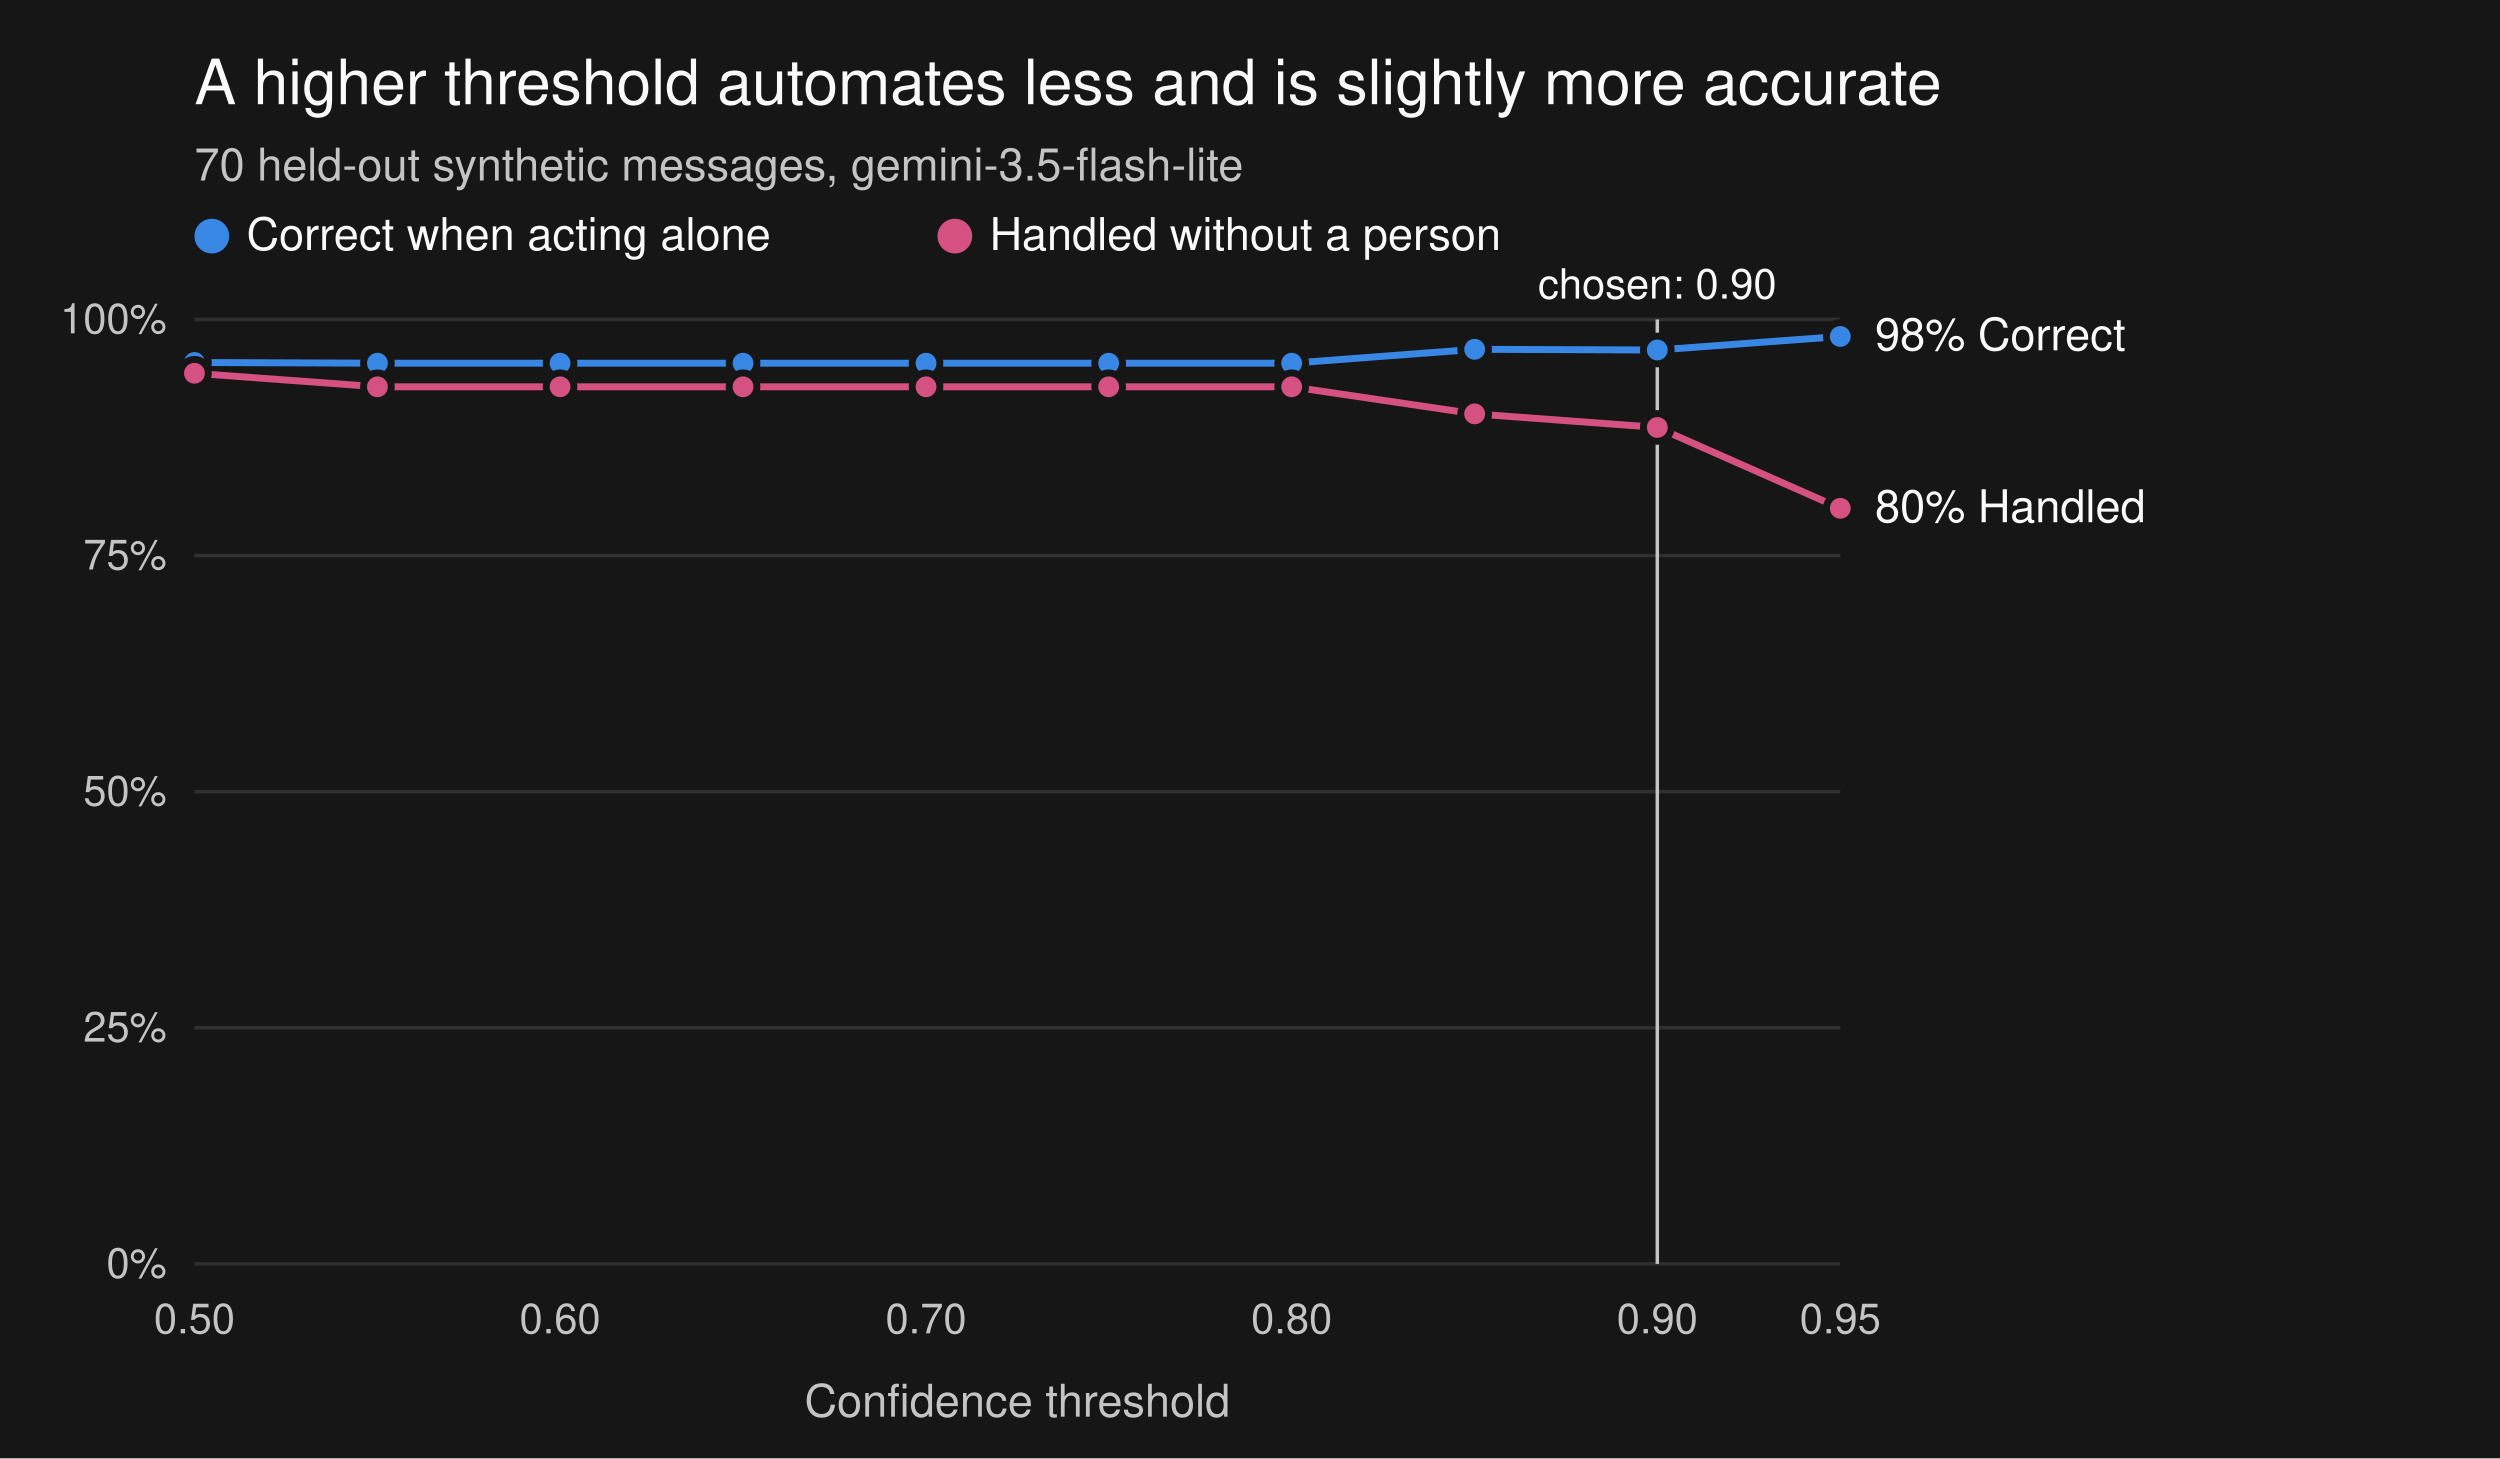
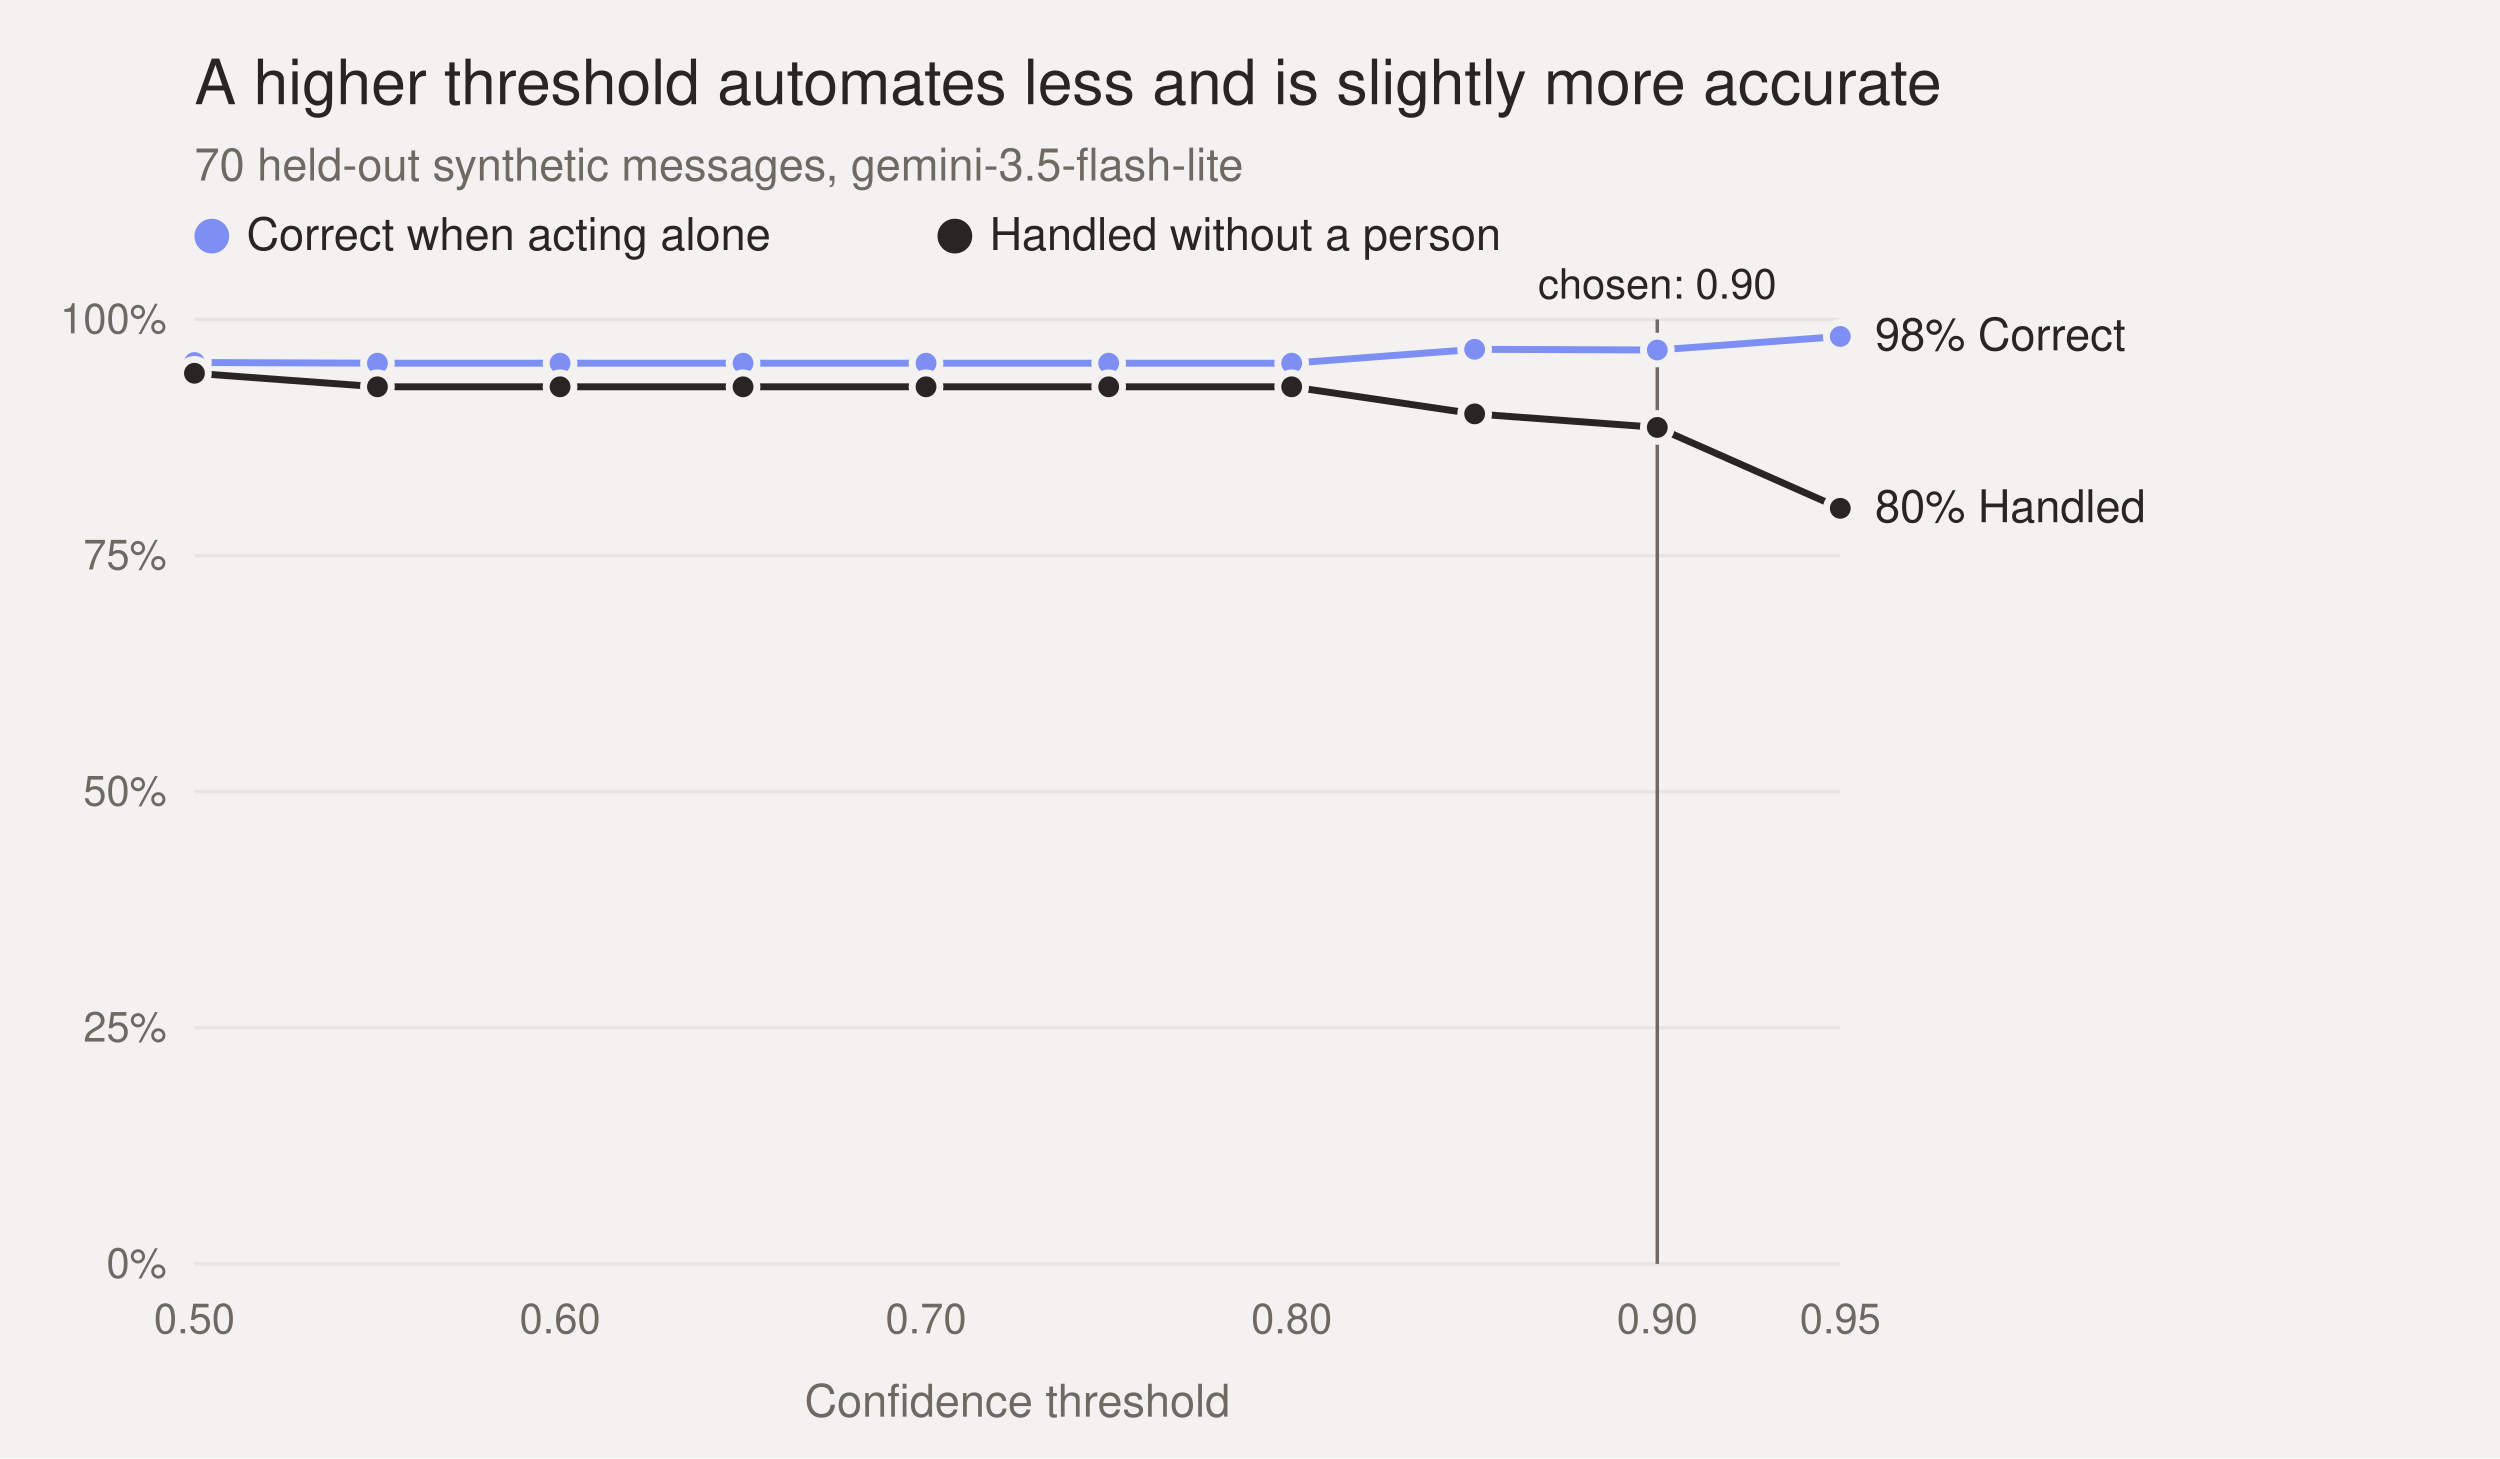
- <svg xmlns="http://www.w3.org/2000/svg" viewBox="0 0 720 420" role="img" aria-label="A higher threshold automates less and is slightly more accurate" font-family="Helvetica, Arial, sans-serif">
-   <rect width="720" height="420" fill="#161616" />
-   <text x="56.0" y="30.0" font-size="18" fill="#fafafa" text-anchor="start">A higher threshold automates less and is slightly more accurate</text>
-   <text x="56.0" y="52.0" font-size="13" fill="#c4c4c4" text-anchor="start">70 held-out synthetic messages, gemini-3.5-flash-lite</text>
-   <line x1="56" x2="530" y1="364.0" y2="364.0" stroke="#303030" />
-   <text x="48.0" y="368.0" font-size="12" fill="#c4c4c4" text-anchor="end">0%</text>
-   <line x1="56" x2="530" y1="296.0" y2="296.0" stroke="#303030" />
-   <text x="48.0" y="300.0" font-size="12" fill="#c4c4c4" text-anchor="end">25%</text>
-   <line x1="56" x2="530" y1="228.0" y2="228.0" stroke="#303030" />
-   <text x="48.0" y="232.0" font-size="12" fill="#c4c4c4" text-anchor="end">50%</text>
-   <line x1="56" x2="530" y1="160.0" y2="160.0" stroke="#303030" />
-   <text x="48.0" y="164.0" font-size="12" fill="#c4c4c4" text-anchor="end">75%</text>
-   <line x1="56" x2="530" y1="92.0" y2="92.0" stroke="#303030" />
-   <text x="48.0" y="96.0" font-size="12" fill="#c4c4c4" text-anchor="end">100%</text>
-   <text x="56.0" y="384.0" font-size="12" fill="#c4c4c4" text-anchor="middle">0.50</text>
-   <text x="161.3" y="384.0" font-size="12" fill="#c4c4c4" text-anchor="middle">0.60</text>
-   <text x="266.7" y="384.0" font-size="12" fill="#c4c4c4" text-anchor="middle">0.70</text>
-   <text x="372.0" y="384.0" font-size="12" fill="#c4c4c4" text-anchor="middle">0.80</text>
-   <text x="477.3" y="384.0" font-size="12" fill="#c4c4c4" text-anchor="middle">0.90</text>
-   <text x="530.0" y="384.0" font-size="12" fill="#c4c4c4" text-anchor="middle">0.95</text>
-   <text x="293.0" y="408.0" font-size="13" fill="#c4c4c4" text-anchor="middle">Confidence threshold</text>
-   <line x1="477.3" x2="477.3" y1="92" y2="364" stroke="#c4c4c4" />
-   <text x="477.3" y="86.0" font-size="12" fill="#fafafa" text-anchor="middle">chosen: 0.90</text>
-   <polyline points="56.0,104.4 108.7,104.6 161.3,104.6 214.0,104.6 266.7,104.6 319.3,104.6 372.0,104.6 424.7,100.6 477.3,100.8 530.0,96.9" fill="none" stroke="#3987e5" stroke-width="2" stroke-linejoin="round" stroke-linecap="round" />
-   <circle cx="56.0" cy="104.4" r="4" fill="#3987e5" stroke="#161616" stroke-width="2" />
-   <circle cx="108.7" cy="104.6" r="4" fill="#3987e5" stroke="#161616" stroke-width="2" />
-   <circle cx="161.3" cy="104.6" r="4" fill="#3987e5" stroke="#161616" stroke-width="2" />
-   <circle cx="214.0" cy="104.6" r="4" fill="#3987e5" stroke="#161616" stroke-width="2" />
-   <circle cx="266.7" cy="104.6" r="4" fill="#3987e5" stroke="#161616" stroke-width="2" />
-   <circle cx="319.3" cy="104.6" r="4" fill="#3987e5" stroke="#161616" stroke-width="2" />
-   <circle cx="372.0" cy="104.6" r="4" fill="#3987e5" stroke="#161616" stroke-width="2" />
-   <circle cx="424.7" cy="100.6" r="4" fill="#3987e5" stroke="#161616" stroke-width="2" />
-   <circle cx="477.3" cy="100.8" r="4" fill="#3987e5" stroke="#161616" stroke-width="2" />
-   <circle cx="530.0" cy="96.9" r="4" fill="#3987e5" stroke="#161616" stroke-width="2" />
-   <circle cx="61.0" cy="68" r="5" fill="#3987e5" />
-   <text x="71.0" y="72.0" font-size="13" fill="#fafafa" text-anchor="start">Correct when acting alone</text>
-   <polyline points="56.0,107.5 108.7,111.4 161.3,111.4 214.0,111.4 266.7,111.4 319.3,111.4 372.0,111.4 424.7,119.2 477.3,123.1 530.0,146.4" fill="none" stroke="#d55181" stroke-width="2" stroke-linejoin="round" stroke-linecap="round" />
-   <circle cx="56.0" cy="107.5" r="4" fill="#d55181" stroke="#161616" stroke-width="2" />
-   <circle cx="108.7" cy="111.4" r="4" fill="#d55181" stroke="#161616" stroke-width="2" />
-   <circle cx="161.3" cy="111.4" r="4" fill="#d55181" stroke="#161616" stroke-width="2" />
-   <circle cx="214.0" cy="111.4" r="4" fill="#d55181" stroke="#161616" stroke-width="2" />
-   <circle cx="266.7" cy="111.4" r="4" fill="#d55181" stroke="#161616" stroke-width="2" />
-   <circle cx="319.3" cy="111.4" r="4" fill="#d55181" stroke="#161616" stroke-width="2" />
-   <circle cx="372.0" cy="111.4" r="4" fill="#d55181" stroke="#161616" stroke-width="2" />
-   <circle cx="424.7" cy="119.2" r="4" fill="#d55181" stroke="#161616" stroke-width="2" />
-   <circle cx="477.3" cy="123.1" r="4" fill="#d55181" stroke="#161616" stroke-width="2" />
-   <circle cx="530.0" cy="146.4" r="4" fill="#d55181" stroke="#161616" stroke-width="2" />
-   <circle cx="275.0" cy="68" r="5" fill="#d55181" />
-   <text x="285.0" y="72.0" font-size="13" fill="#fafafa" text-anchor="start">Handled without a person</text>
-   <text x="540.0" y="100.9" font-size="13" fill="#fafafa" text-anchor="start">98% Correct</text>
-   <text x="540.0" y="150.4" font-size="13" fill="#fafafa" text-anchor="start">80% Handled</text>
+ <svg xmlns="http://www.w3.org/2000/svg" viewBox="0 0 720 420" role="img" aria-label="A higher threshold automates less and is slightly more accurate" font-family="Helvetica Neue, Helvetica, Arial, sans-serif">
+   <rect width="720" height="420" fill="#f3f2f1" />
+   <text x="56.0" y="30.0" font-size="18" fill="#292524" text-anchor="start">A higher threshold automates less and is slightly more accurate</text>
+   <text x="56.0" y="52.0" font-size="13" fill="#6f6964" text-anchor="start">70 held-out synthetic messages, gemini-3.5-flash-lite</text>
+   <line x1="56" x2="530" y1="364.0" y2="364.0" stroke="#e7e5e4" />
+   <text x="48.0" y="368.0" font-size="12" fill="#6f6964" text-anchor="end">0%</text>
+   <line x1="56" x2="530" y1="296.0" y2="296.0" stroke="#e7e5e4" />
+   <text x="48.0" y="300.0" font-size="12" fill="#6f6964" text-anchor="end">25%</text>
+   <line x1="56" x2="530" y1="228.0" y2="228.0" stroke="#e7e5e4" />
+   <text x="48.0" y="232.0" font-size="12" fill="#6f6964" text-anchor="end">50%</text>
+   <line x1="56" x2="530" y1="160.0" y2="160.0" stroke="#e7e5e4" />
+   <text x="48.0" y="164.0" font-size="12" fill="#6f6964" text-anchor="end">75%</text>
+   <line x1="56" x2="530" y1="92.0" y2="92.0" stroke="#e7e5e4" />
+   <text x="48.0" y="96.0" font-size="12" fill="#6f6964" text-anchor="end">100%</text>
+   <text x="56.0" y="384.0" font-size="12" fill="#6f6964" text-anchor="middle">0.50</text>
+   <text x="161.3" y="384.0" font-size="12" fill="#6f6964" text-anchor="middle">0.60</text>
+   <text x="266.7" y="384.0" font-size="12" fill="#6f6964" text-anchor="middle">0.70</text>
+   <text x="372.0" y="384.0" font-size="12" fill="#6f6964" text-anchor="middle">0.80</text>
+   <text x="477.3" y="384.0" font-size="12" fill="#6f6964" text-anchor="middle">0.90</text>
+   <text x="530.0" y="384.0" font-size="12" fill="#6f6964" text-anchor="middle">0.95</text>
+   <text x="293.0" y="408.0" font-size="13" fill="#6f6964" text-anchor="middle">Confidence threshold</text>
+   <line x1="477.3" x2="477.3" y1="92" y2="364" stroke="#6f6964" />
+   <text x="477.3" y="86.0" font-size="12" fill="#292524" text-anchor="middle">chosen: 0.90</text>
+   <polyline points="56.0,104.4 108.7,104.6 161.3,104.6 214.0,104.6 266.7,104.6 319.3,104.6 372.0,104.6 424.7,100.6 477.3,100.8 530.0,96.9" fill="none" stroke="#7d8ff2" stroke-width="2" stroke-linejoin="round" stroke-linecap="round" />
+   <circle cx="56.0" cy="104.4" r="4" fill="#7d8ff2" stroke="#f3f2f1" stroke-width="2" />
+   <circle cx="108.7" cy="104.6" r="4" fill="#7d8ff2" stroke="#f3f2f1" stroke-width="2" />
+   <circle cx="161.3" cy="104.6" r="4" fill="#7d8ff2" stroke="#f3f2f1" stroke-width="2" />
+   <circle cx="214.0" cy="104.6" r="4" fill="#7d8ff2" stroke="#f3f2f1" stroke-width="2" />
+   <circle cx="266.7" cy="104.6" r="4" fill="#7d8ff2" stroke="#f3f2f1" stroke-width="2" />
+   <circle cx="319.3" cy="104.6" r="4" fill="#7d8ff2" stroke="#f3f2f1" stroke-width="2" />
+   <circle cx="372.0" cy="104.6" r="4" fill="#7d8ff2" stroke="#f3f2f1" stroke-width="2" />
+   <circle cx="424.7" cy="100.6" r="4" fill="#7d8ff2" stroke="#f3f2f1" stroke-width="2" />
+   <circle cx="477.3" cy="100.8" r="4" fill="#7d8ff2" stroke="#f3f2f1" stroke-width="2" />
+   <circle cx="530.0" cy="96.9" r="4" fill="#7d8ff2" stroke="#f3f2f1" stroke-width="2" />
+   <circle cx="61.0" cy="68" r="5" fill="#7d8ff2" />
+   <text x="71.0" y="72.0" font-size="13" fill="#292524" text-anchor="start">Correct when acting alone</text>
+   <polyline points="56.0,107.5 108.7,111.4 161.3,111.4 214.0,111.4 266.7,111.4 319.3,111.4 372.0,111.4 424.7,119.2 477.3,123.1 530.0,146.4" fill="none" stroke="#292524" stroke-width="2" stroke-linejoin="round" stroke-linecap="round" />
+   <circle cx="56.0" cy="107.5" r="4" fill="#292524" stroke="#f3f2f1" stroke-width="2" />
+   <circle cx="108.7" cy="111.4" r="4" fill="#292524" stroke="#f3f2f1" stroke-width="2" />
+   <circle cx="161.3" cy="111.4" r="4" fill="#292524" stroke="#f3f2f1" stroke-width="2" />
+   <circle cx="214.0" cy="111.4" r="4" fill="#292524" stroke="#f3f2f1" stroke-width="2" />
+   <circle cx="266.7" cy="111.4" r="4" fill="#292524" stroke="#f3f2f1" stroke-width="2" />
+   <circle cx="319.3" cy="111.4" r="4" fill="#292524" stroke="#f3f2f1" stroke-width="2" />
+   <circle cx="372.0" cy="111.4" r="4" fill="#292524" stroke="#f3f2f1" stroke-width="2" />
+   <circle cx="424.7" cy="119.2" r="4" fill="#292524" stroke="#f3f2f1" stroke-width="2" />
+   <circle cx="477.3" cy="123.1" r="4" fill="#292524" stroke="#f3f2f1" stroke-width="2" />
+   <circle cx="530.0" cy="146.4" r="4" fill="#292524" stroke="#f3f2f1" stroke-width="2" />
+   <circle cx="275.0" cy="68" r="5" fill="#292524" />
+   <text x="285.0" y="72.0" font-size="13" fill="#292524" text-anchor="start">Handled without a person</text>
+   <text x="540.0" y="100.9" font-size="13" fill="#292524" text-anchor="start">98% Correct</text>
+   <text x="540.0" y="150.4" font-size="13" fill="#292524" text-anchor="start">80% Handled</text>
</svg>
